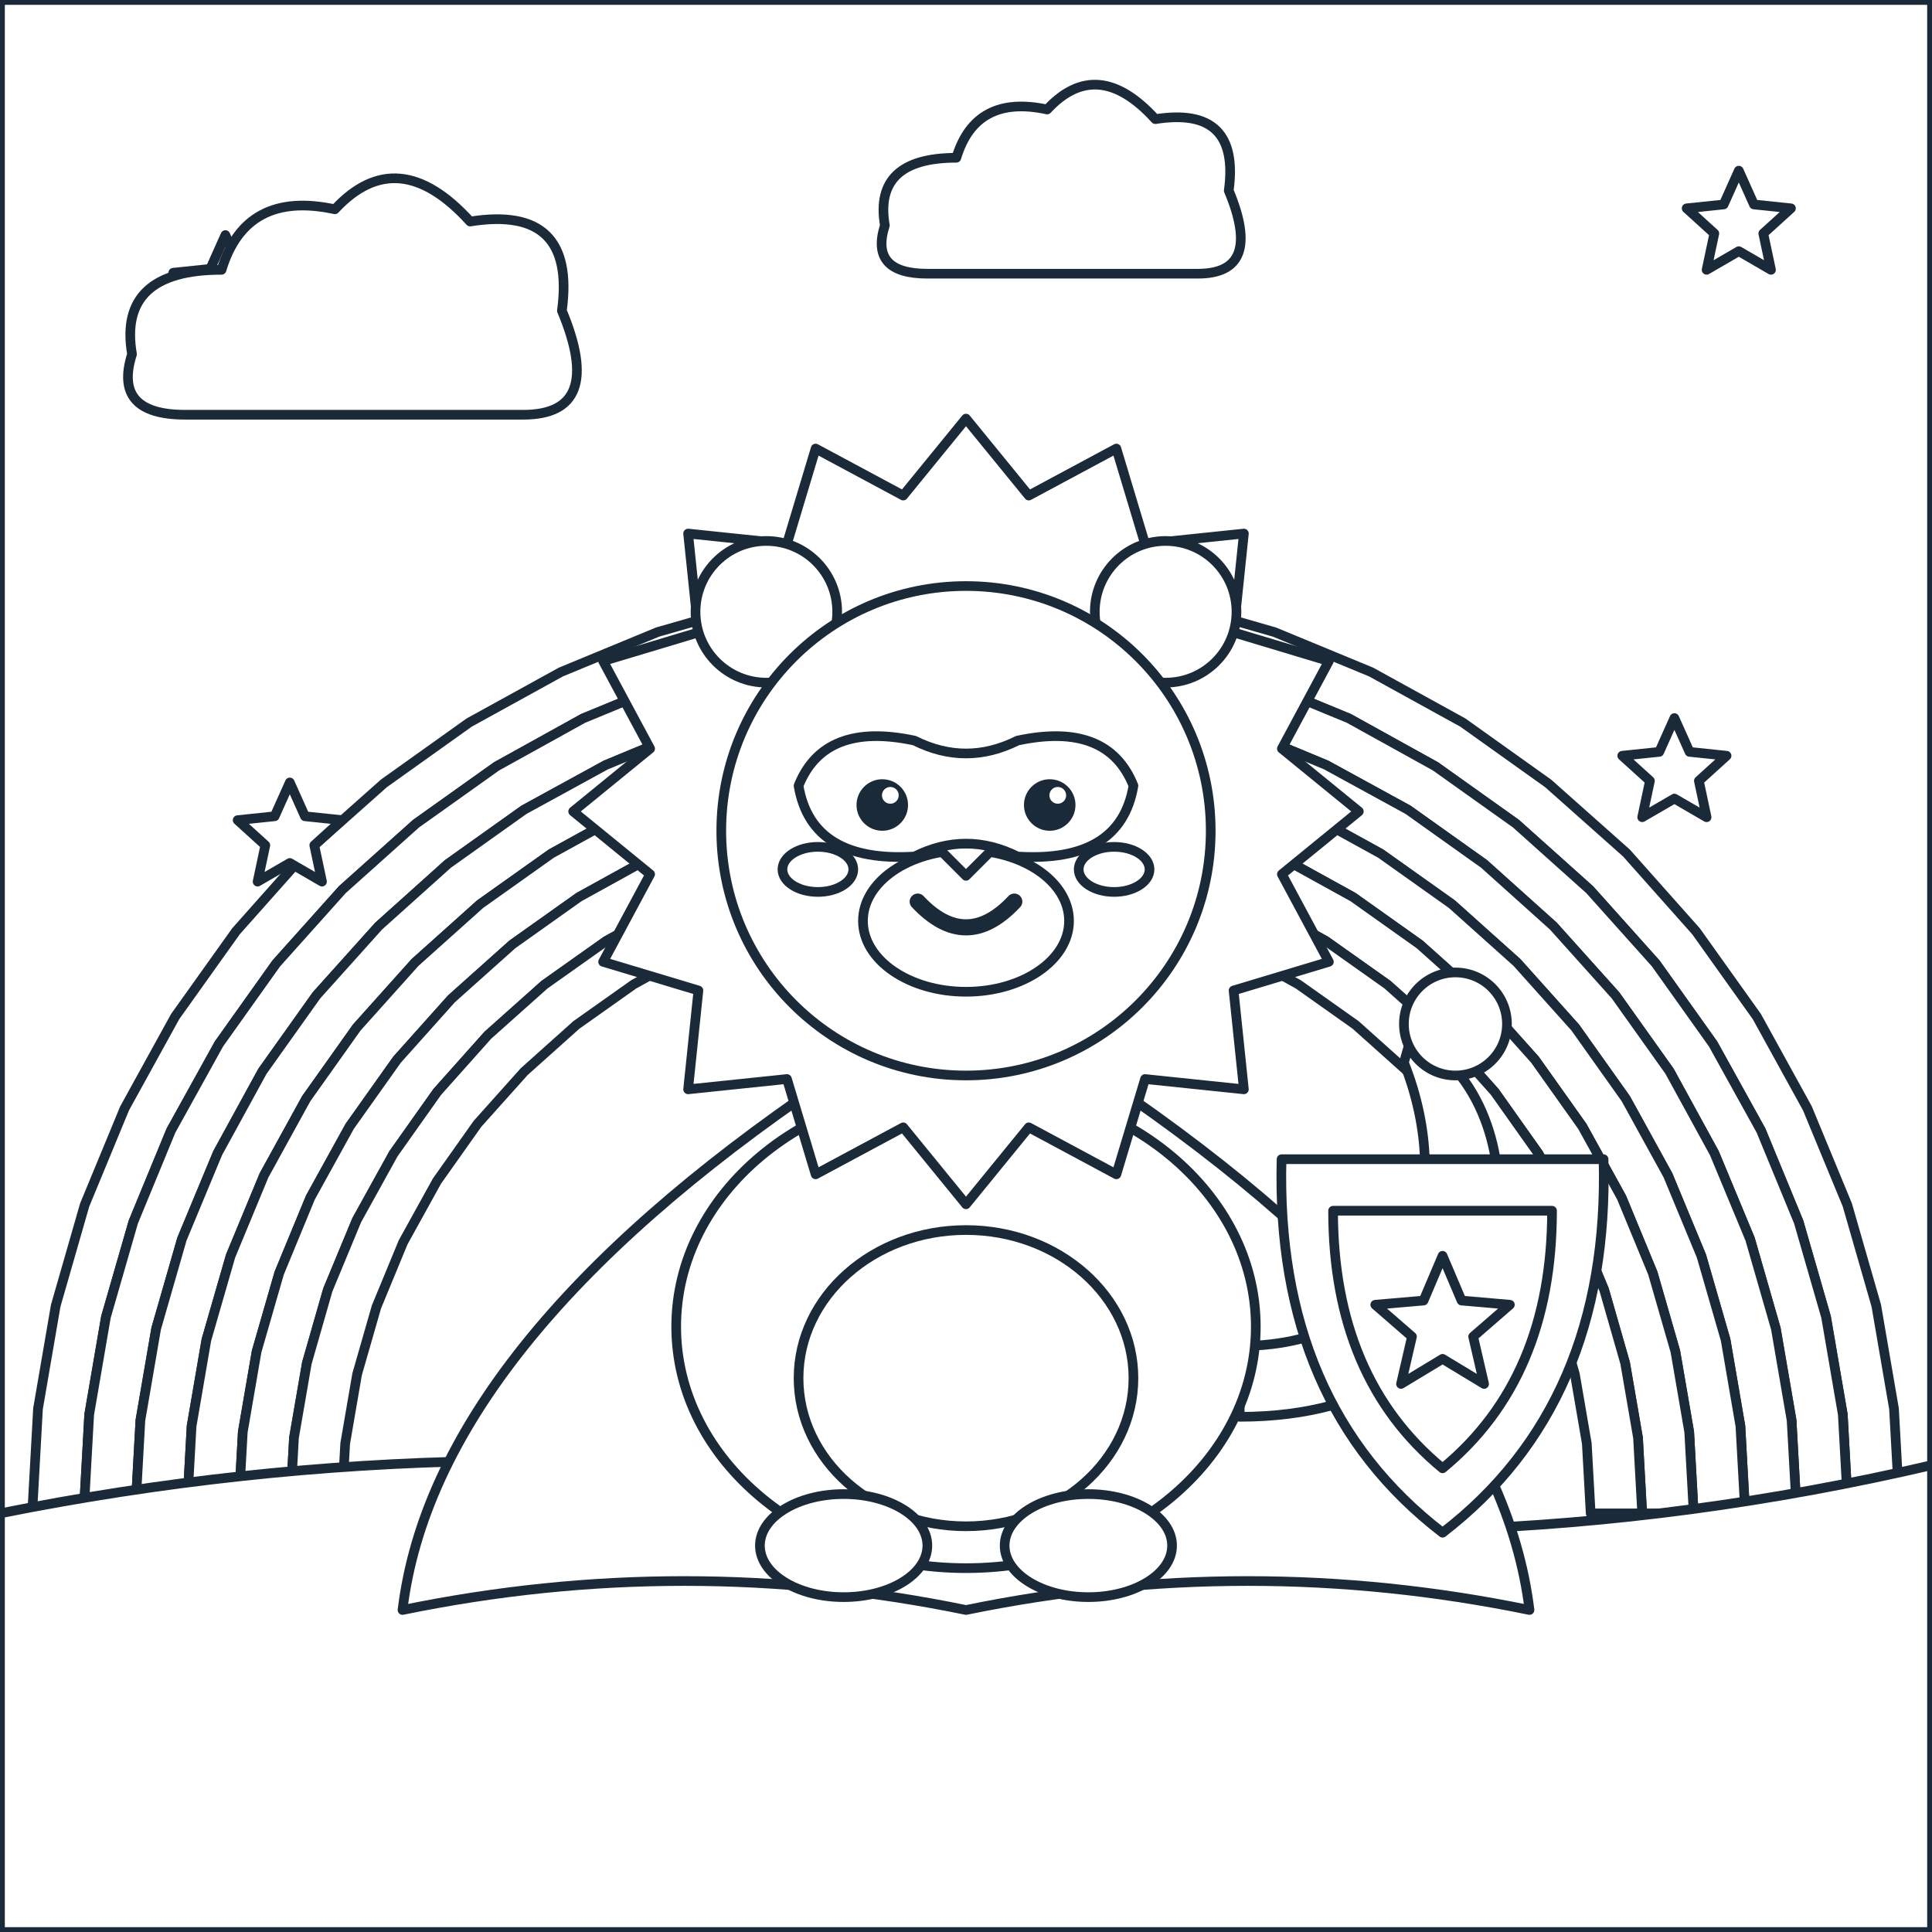
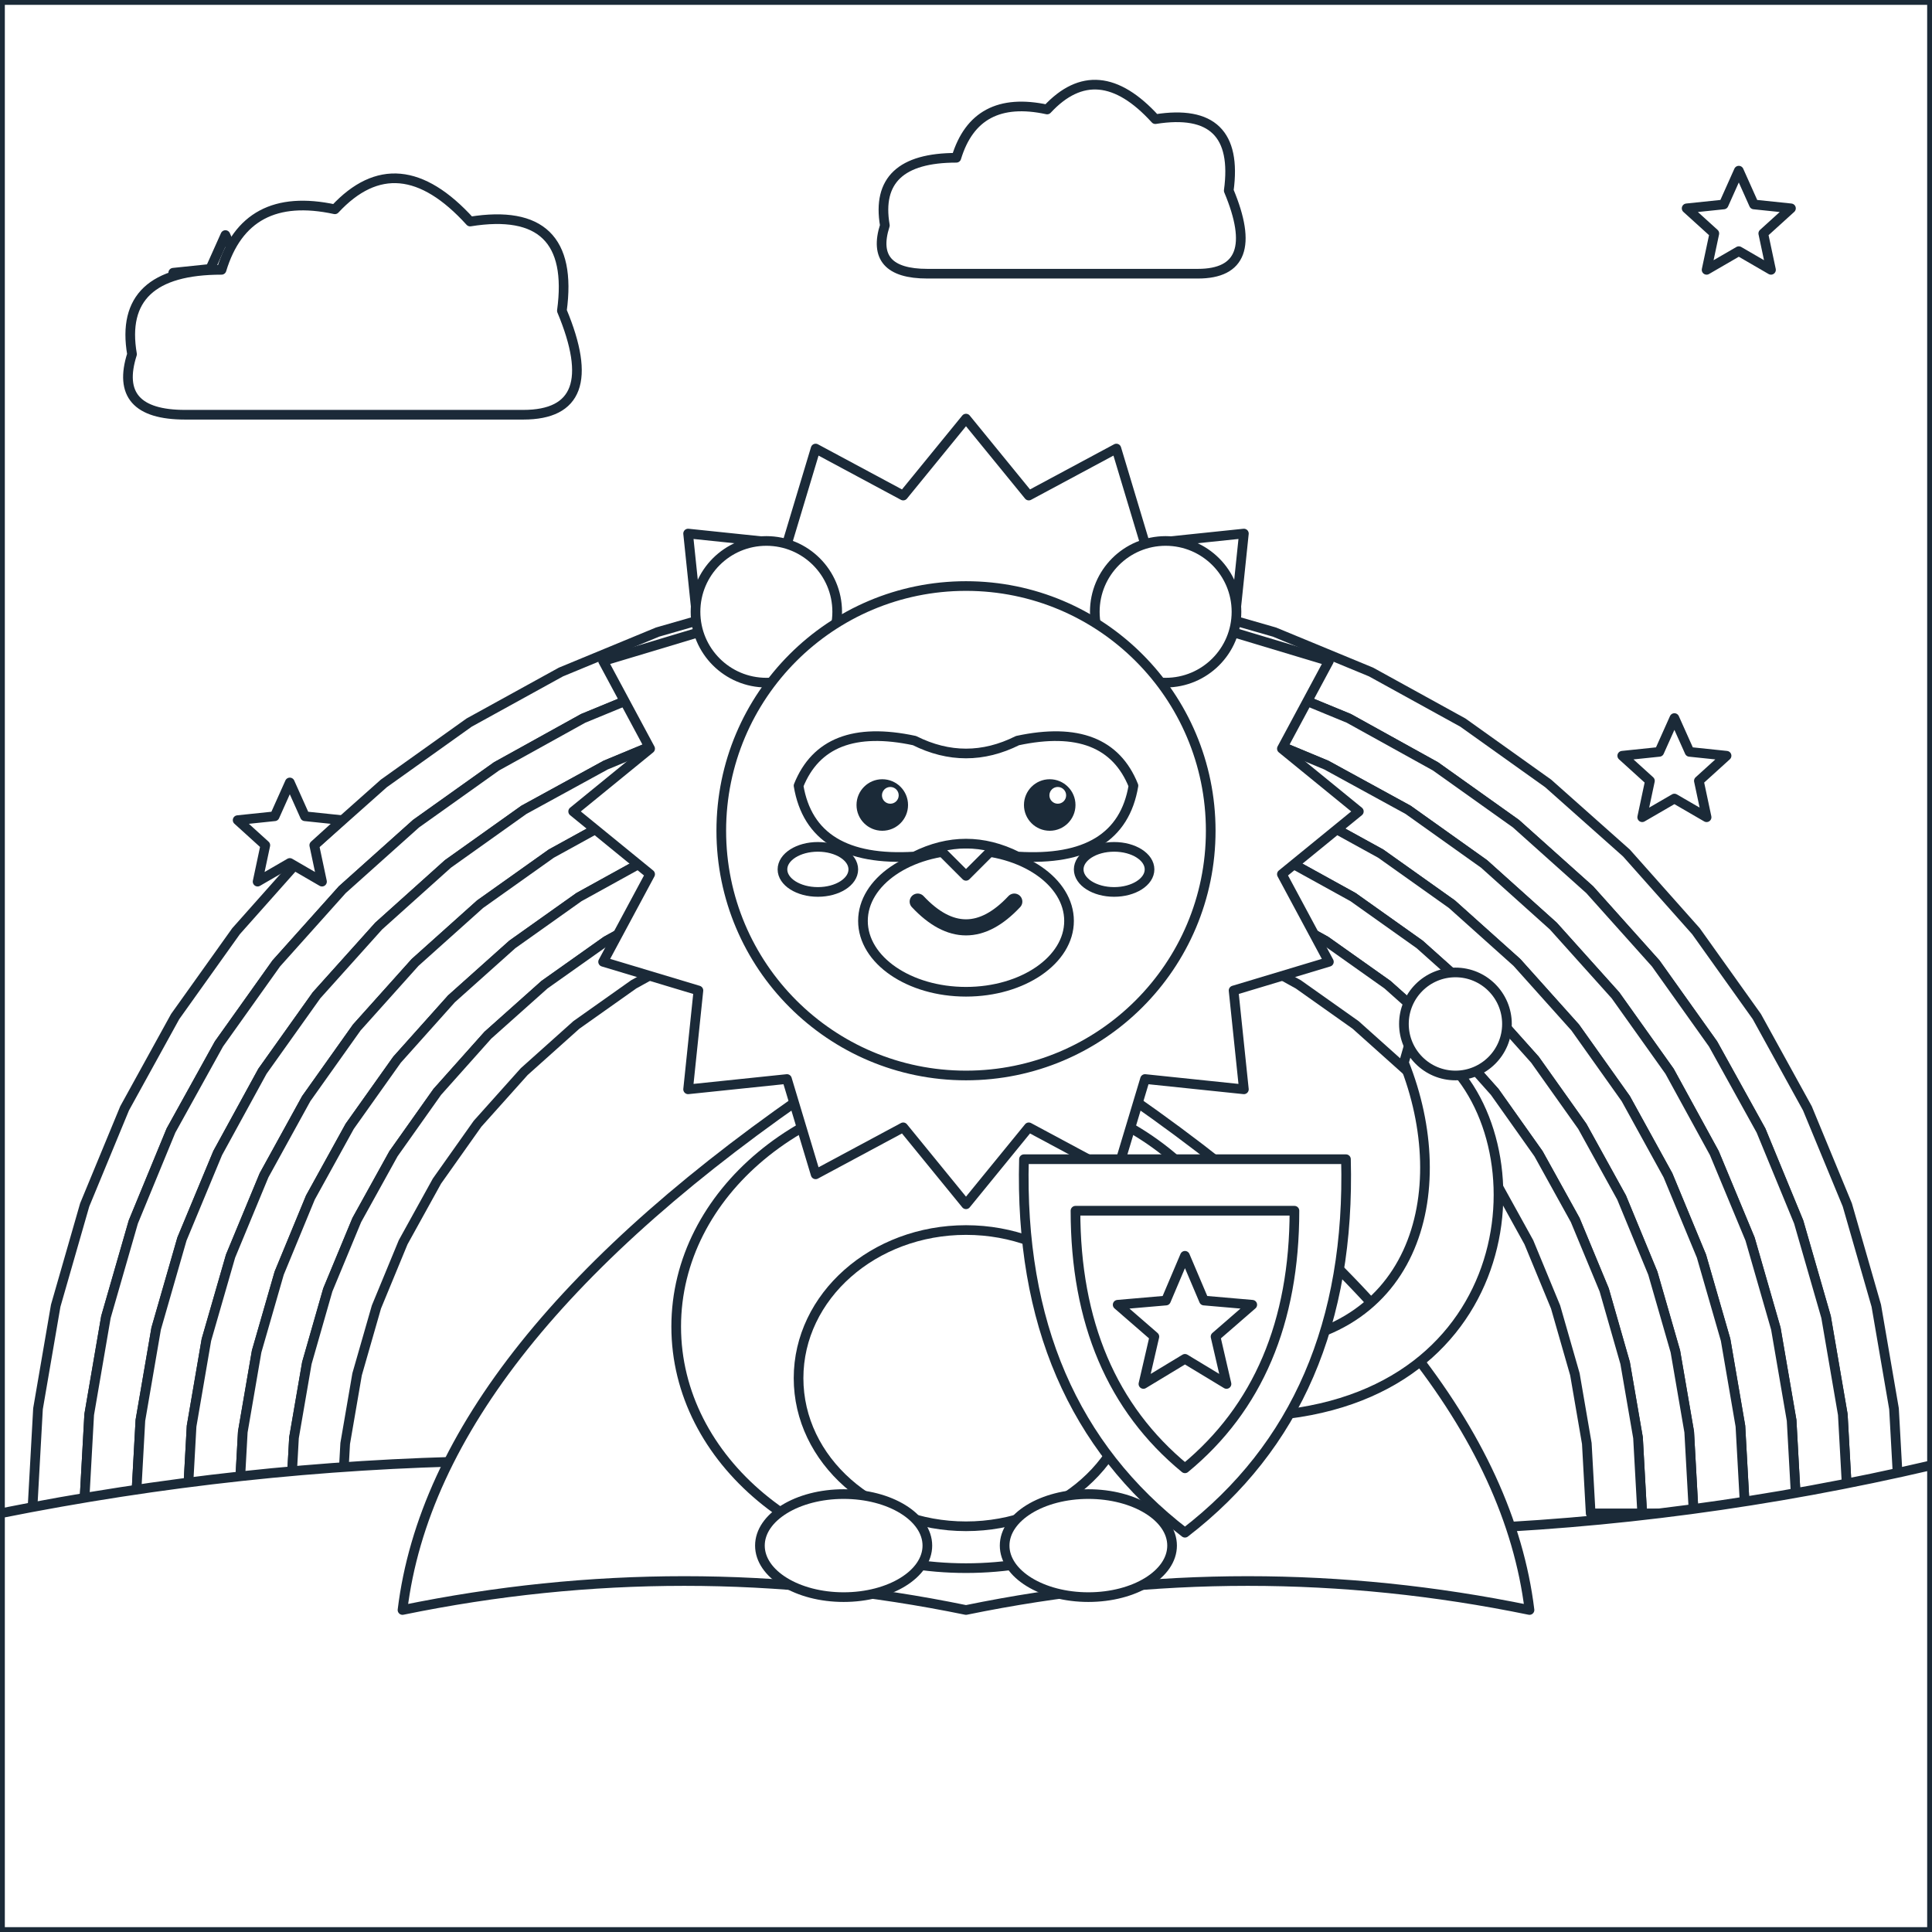
<svg xmlns="http://www.w3.org/2000/svg" viewBox="0 0 600 600" data-picture="su-tu--the-a-doi-truong">
  <g class="scene-back">
    <rect x="0" y="0" width="600" height="600" rx="0" id="r-nen-troi" data-region="nen-troi" class="region" fill="#FFFFFF" stroke="#1B2A38" stroke-width="3" stroke-linejoin="round" />
    <polygon points="10,470 11.8,437.5 17.3,405.5 26.3,374.2 38.7,344.2 54.4,315.7 73.3,289.2 94.9,264.9 119.2,243.3 145.7,224.4 174.2,208.7 204.2,196.3 235.5,187.3 267.5,181.8 300,180 332.5,181.8 364.5,187.3 395.8,196.3 425.8,208.7 454.3,224.4 480.8,243.3 505.1,264.9 526.7,289.2 545.6,315.7 561.3,344.2 573.7,374.2 582.7,405.5 588.2,437.5 590,470 574,470 572.3,439.3 567.1,409 558.6,379.5 546.9,351.1 532,324.2 514.2,299.2 493.7,276.3 470.8,255.8 445.8,238 418.9,223.1 390.5,211.4 361,202.9 330.7,197.7 300,196 269.3,197.7 239,202.9 209.5,211.4 181.1,223.1 154.2,238 129.2,255.8 106.3,276.3 85.8,299.2 68,324.2 53.1,351.1 41.4,379.5 32.9,409 27.7,439.3 26,470" id="r-cau-vong-1" data-region="cau-vong-1" class="region" fill="#FFFFFF" stroke="#1B2A38" stroke-width="3" stroke-linejoin="round" />
    <polygon points="26,470 27.7,439.3 32.9,409 41.4,379.5 53.1,351.1 68,324.2 85.8,299.2 106.3,276.3 129.2,255.8 154.2,238 181.1,223.1 209.5,211.4 239,202.9 269.3,197.7 300,196 330.7,197.7 361,202.9 390.5,211.4 418.9,223.1 445.8,238 470.8,255.8 493.7,276.3 514.2,299.2 532,324.2 546.9,351.1 558.6,379.5 567.1,409 572.3,439.3 574,470 558,470 556.4,441.1 551.5,412.6 543.5,384.8 532.4,358.1 518.5,332.7 501.7,309.1 482.4,287.6 460.9,268.3 437.3,251.5 411.9,237.6 385.2,226.5 357.4,218.5 328.9,213.6 300,212 271.1,213.6 242.6,218.5 214.8,226.5 188.1,237.6 162.7,251.5 139.1,268.3 117.6,287.6 98.3,309.1 81.5,332.7 67.6,358.1 56.5,384.8 48.5,412.6 43.6,441.1 42,470" id="r-cau-vong-2" data-region="cau-vong-2" class="region" fill="#FFFFFF" stroke="#1B2A38" stroke-width="3" stroke-linejoin="round" />
    <polygon points="42,470 43.6,441.1 48.5,412.6 56.5,384.8 67.6,358.1 81.5,332.7 98.3,309.1 117.6,287.6 139.1,268.3 162.7,251.5 188.1,237.6 214.8,226.5 242.6,218.5 271.1,213.6 300,212 328.9,213.6 357.4,218.5 385.2,226.5 411.9,237.6 437.3,251.5 460.9,268.3 482.4,287.6 501.7,309.1 518.5,332.7 532.4,358.1 543.5,384.8 551.5,412.6 556.4,441.1 558,470 542,470 540.5,442.9 535.9,416.1 528.4,390.1 518,365 504.9,341.2 489.2,319.1 471.1,298.9 450.9,280.8 428.8,265.1 405,252 379.9,241.6 353.9,234.1 327.1,229.5 300,228 272.9,229.5 246.1,234.1 220.1,241.6 195,252 171.2,265.1 149.1,280.8 128.9,298.9 110.8,319.1 95.1,341.2 82,365 71.6,390.1 64.1,416.1 59.5,442.9 58,470" id="r-cau-vong-3" data-region="cau-vong-3" class="region" fill="#FFFFFF" stroke="#1B2A38" stroke-width="3" stroke-linejoin="round" />
    <polygon points="58,470 59.5,442.9 64.1,416.1 71.6,390.1 82,365 95.1,341.2 110.8,319.1 128.9,298.9 149.1,280.8 171.2,265.1 195,252 220.1,241.6 246.1,234.1 272.9,229.5 300,228 327.1,229.5 353.9,234.1 379.9,241.6 405,252 428.8,265.1 450.9,280.8 471.1,298.9 489.2,319.1 504.9,341.2 518,365 528.4,390.1 535.9,416.1 540.5,442.9 542,470 526,470 524.6,444.7 520.3,419.7 513.3,395.4 503.6,371.9 491.4,349.8 476.7,329.1 459.8,310.2 440.9,293.3 420.2,278.6 398.1,266.4 374.6,256.7 350.3,249.7 325.3,245.4 300,244 274.7,245.4 249.7,249.7 225.4,256.7 201.9,266.4 179.8,278.6 159.1,293.3 140.2,310.2 123.3,329.1 108.6,349.8 96.4,371.9 86.7,395.4 79.7,419.7 75.4,444.7 74,470" id="r-cau-vong-4" data-region="cau-vong-4" class="region" fill="#FFFFFF" stroke="#1B2A38" stroke-width="3" stroke-linejoin="round" />
    <polygon points="74,470 75.4,444.7 79.7,419.7 86.7,395.4 96.4,371.9 108.6,349.8 123.3,329.1 140.2,310.2 159.1,293.3 179.8,278.6 201.9,266.4 225.4,256.7 249.7,249.7 274.7,245.4 300,244 325.3,245.4 350.3,249.7 374.6,256.7 398.1,266.4 420.2,278.6 440.9,293.3 459.8,310.2 476.7,329.1 491.4,349.8 503.6,371.9 513.3,395.4 520.3,419.7 524.6,444.7 526,470 510,470 508.7,446.5 504.7,423.3 498.2,400.6 489.2,378.9 477.8,358.3 464.2,339.1 448.5,321.5 430.9,305.8 411.7,292.2 391.1,280.8 369.4,271.8 346.7,265.3 323.5,261.3 300,260 276.5,261.3 253.3,265.3 230.6,271.8 208.9,280.8 188.3,292.2 169.1,305.8 151.5,321.5 135.8,339.1 122.2,358.3 110.8,378.9 101.8,400.6 95.3,423.3 91.3,446.5 90,470" id="r-cau-vong-5" data-region="cau-vong-5" class="region" fill="#FFFFFF" stroke="#1B2A38" stroke-width="3" stroke-linejoin="round" />
    <polygon points="90,470 91.3,446.5 95.3,423.3 101.8,400.6 110.8,378.9 122.2,358.3 135.8,339.1 151.5,321.5 169.1,305.8 188.3,292.2 208.9,280.8 230.6,271.8 253.3,265.3 276.5,261.3 300,260 323.5,261.3 346.7,265.3 369.4,271.8 391.1,280.8 411.7,292.2 430.9,305.8 448.5,321.5 464.2,339.1 477.8,358.3 489.2,378.9 498.2,400.6 504.7,423.3 508.7,446.5 510,470 494,470 492.8,448.3 489.1,426.8 483.1,405.9 474.8,385.8 464.3,366.8 451.7,349 437.2,332.8 421,318.3 403.2,305.7 384.2,295.2 364.1,286.9 343.2,280.9 321.7,277.2 300,276 278.3,277.2 256.8,280.9 235.9,286.9 215.8,295.2 196.8,305.7 179,318.3 162.8,332.8 148.3,349 135.7,366.8 125.2,385.8 116.9,405.9 110.9,426.8 107.2,448.3 106,470" id="r-cau-vong-6" data-region="cau-vong-6" class="region" fill="#FFFFFF" stroke="#1B2A38" stroke-width="3" stroke-linejoin="round" />
    <polygon points="70,73 74.7,83.5 86.2,84.7 77.6,92.5 80,103.8 70,98 60,103.8 62.4,92.5 53.8,84.7 65.3,83.5" id="r-sao-lap-lanh-1" data-region="sao-lap-lanh-1" class="region" fill="#FFFFFF" stroke="#1B2A38" stroke-width="3" stroke-linejoin="round" />
    <polygon points="540,53 544.7,63.5 556.2,64.7 547.6,72.5 550,83.8 540,78 530,83.8 532.4,72.5 523.8,64.7 535.3,63.5" id="r-sao-lap-lanh-2" data-region="sao-lap-lanh-2" class="region" fill="#FFFFFF" stroke="#1B2A38" stroke-width="3" stroke-linejoin="round" />
    <polygon points="520,223 524.7,233.5 536.2,234.7 527.6,242.5 530,253.8 520,248 510,253.8 512.4,242.5 503.8,234.7 515.3,233.5" id="r-sao-lap-lanh-3" data-region="sao-lap-lanh-3" class="region" fill="#FFFFFF" stroke="#1B2A38" stroke-width="3" stroke-linejoin="round" />
    <polygon points="90,243 94.7,253.5 106.2,254.7 97.6,262.5 100,273.8 90,268 80,273.8 82.4,262.5 73.8,254.7 85.3,253.5" id="r-sao-lap-lanh-4" data-region="sao-lap-lanh-4" class="region" fill="#FFFFFF" stroke="#1B2A38" stroke-width="3" stroke-linejoin="round" />
    <path d="M 57.5 128.8 Q 35 128.8 41 110 Q 36.5 83.8 68.8 83.8 Q 76.3 59 104 65 Q 123.5 44 146 68.8 Q 179 63.5 174.5 96.5 Q 188 128.8 162.5 128.8 Z" id="r-may-1" data-region="may-1" class="region" fill="#FFFFFF" stroke="#1B2A38" stroke-width="3" stroke-linejoin="round" />
    <path d="M 288 85 Q 270 85 274.8 70 Q 271.2 49 297 49 Q 303 29.2 325.2 34 Q 340.8 17.2 358.8 37 Q 385.2 32.8 381.6 59.2 Q 392.4 85 372 85 Z" id="r-may-2" data-region="may-2" class="region" fill="#FFFFFF" stroke="#1B2A38" stroke-width="3" stroke-linejoin="round" />
    <path d="M 0 470 Q 150 440 300 465 Q 450 490 600 455 L 600 600 L 0 600 Z" id="r-nen-dat" data-region="nen-dat" class="region" fill="#FFFFFF" stroke="#1B2A38" stroke-width="3" stroke-linejoin="round" />
  </g>
  <g id="subject" class="subject anim-bounce">
    <path d="M 256 336 L 344 336 Q 465 418 475 500 Q 387.5 482 300 500 Q 212.5 482 125 500 Q 135 418 256 336 Z" id="r-ao-choang" data-region="ao-choang" class="region" fill="#FFFFFF" stroke="#1B2A38" stroke-width="3" stroke-linejoin="round" />
    <path d="M 385 440 C 470 440 480 360 450 330 L 462 318 L 440 316 L 436 330 C 452 370 440 418 385 418 Z" id="r-duoi" data-region="duoi" class="region" fill="#FFFFFF" stroke="#1B2A38" stroke-width="3" stroke-linejoin="round" />
    <ellipse cx="452" cy="318" rx="16" ry="16" id="r-chom-duoi" data-region="chom-duoi" class="region" fill="#FFFFFF" stroke="#1B2A38" stroke-width="3" stroke-linejoin="round" />
    <ellipse cx="300" cy="412" rx="90" ry="75" id="r-than" data-region="than" class="region" fill="#FFFFFF" stroke="#1B2A38" stroke-width="3" stroke-linejoin="round" />
    <ellipse cx="300" cy="428" rx="52" ry="46" id="r-bung" data-region="bung" class="region" fill="#FFFFFF" stroke="#1B2A38" stroke-width="3" stroke-linejoin="round" />
    <ellipse cx="262" cy="480" rx="26" ry="16" id="r-chan-trai" data-region="chan-trai" class="region" fill="#FFFFFF" stroke="#1B2A38" stroke-width="3" stroke-linejoin="round" />
    <ellipse cx="338" cy="480" rx="26" ry="16" id="r-chan-phai" data-region="chan-phai" class="region" fill="#FFFFFF" stroke="#1B2A38" stroke-width="3" stroke-linejoin="round" />
    <polygon points="300,130 319.5,153.9 346.7,139.3 355.6,168.9 386.3,165.7 383.1,196.4 412.7,205.3 398.1,232.5 422,252 398.1,271.5 412.7,298.7 383.1,307.6 386.3,338.3 355.6,335.1 346.7,364.7 319.5,350.1 300,374 280.5,350.1 253.3,364.7 244.4,335.1 213.7,338.3 216.9,307.6 187.3,298.7 201.9,271.5 178,252 201.9,232.5 187.3,205.3 216.9,196.4 213.7,165.7 244.4,168.9 253.3,139.3 280.5,153.9" id="r-bom" data-region="bom" class="region" fill="#FFFFFF" stroke="#1B2A38" stroke-width="3" stroke-linejoin="round" />
    <ellipse cx="238" cy="190" rx="22" ry="22" id="r-tai-trai" data-region="tai-trai" class="region" fill="#FFFFFF" stroke="#1B2A38" stroke-width="3" stroke-linejoin="round" />
    <ellipse cx="362" cy="190" rx="22" ry="22" id="r-tai-phai" data-region="tai-phai" class="region" fill="#FFFFFF" stroke="#1B2A38" stroke-width="3" stroke-linejoin="round" />
    <ellipse cx="300" cy="258" rx="76" ry="76" id="r-dau" data-region="dau" class="region" fill="#FFFFFF" stroke="#1B2A38" stroke-width="3" stroke-linejoin="round" />
    <ellipse cx="300" cy="286" rx="32" ry="22" id="r-mom" data-region="mom" class="region" fill="#FFFFFF" stroke="#1B2A38" stroke-width="3" stroke-linejoin="round" />
    <polygon points="290,262 310,262 300,272" id="r-mui" data-region="mui" class="region" fill="#FFFFFF" stroke="#1B2A38" stroke-width="3" stroke-linejoin="round" />
    <path d="M 248 244 Q 256 224 284 230 Q 300 238 316 230 Q 344 224 352 244 Q 348 268 316 266 Q 300 258 284 266 Q 252 268 248 244 Z" id="r-mat-na" data-region="mat-na" class="region" fill="#FFFFFF" stroke="#1B2A38" stroke-width="3" stroke-linejoin="round" />
    <g class="deco" pointer-events="none">
      <circle cx="274" cy="250" r="8" fill="#1B2A38" />
    </g>
    <g class="deco" pointer-events="none">
      <circle cx="326" cy="250" r="8" fill="#1B2A38" />
    </g>
    <g class="deco" pointer-events="none">
      <circle cx="276.5" cy="247" r="2.6" fill="#FFFFFF" />
    </g>
    <g class="deco" pointer-events="none">
      <circle cx="328.5" cy="247" r="2.6" fill="#FFFFFF" />
    </g>
    <ellipse cx="254" cy="270" rx="11" ry="7" id="r-ma-trai" data-region="ma-trai" class="region" fill="#FFFFFF" stroke="#1B2A38" stroke-width="3" stroke-linejoin="round" />
    <ellipse cx="346" cy="270" rx="11" ry="7" id="r-ma-phai" data-region="ma-phai" class="region" fill="#FFFFFF" stroke="#1B2A38" stroke-width="3" stroke-linejoin="round" />
    <g class="deco" pointer-events="none">
      <path d="M 285 280 Q 300 296 315 280" fill="none" stroke="#1B2A38" stroke-width="5" stroke-linecap="round" stroke-linejoin="round" />
    </g>
-     <path d="M 398 360 L 498 360 Q 500 436 448 476 Q 396 436 398 360 Z" id="r-khien" data-region="khien" class="region" fill="#FFFFFF" stroke="#1B2A38" stroke-width="3" stroke-linejoin="round" />
-     <path d="M 414 376 L 482 376 Q 482 428 448 456 Q 414 428 414 376 Z" id="r-khien-vien" data-region="khien-vien" class="region" fill="#FFFFFF" stroke="#1B2A38" stroke-width="3" stroke-linejoin="round" />
-     <polygon points="448,390 453.9,403.9 468.9,405.2 457.5,415.1 460.9,429.8 448,422 435.1,429.8 438.5,415.1 427.1,405.2 442.1,403.9" id="r-khien-sao" data-region="khien-sao" class="region" fill="#FFFFFF" stroke="#1B2A38" stroke-width="3" stroke-linejoin="round" />
+     <path d="M 318 360 L 418 360 Q 420 436 368 476 Q 316 436 318 360 Z" id="r-khien" data-region="khien" class="region" fill="#FFFFFF" stroke="#1B2A38" stroke-width="3" stroke-linejoin="round" />
+     <path d="M 334 376 L 402 376 Q 402 428 368 456 Q 334 428 334 376 Z" id="r-khien-vien" data-region="khien-vien" class="region" fill="#FFFFFF" stroke="#1B2A38" stroke-width="3" stroke-linejoin="round" />
+     <polygon points="368,390 373.9,403.9 388.9,405.2 377.5,415.1 380.9,429.8 368,422 355.1,429.8 358.5,415.1 347.1,405.2 362.1,403.9" id="r-khien-sao" data-region="khien-sao" class="region" fill="#FFFFFF" stroke="#1B2A38" stroke-width="3" stroke-linejoin="round" />
  </g>
  <g class="scene-front">

</g>
</svg>
